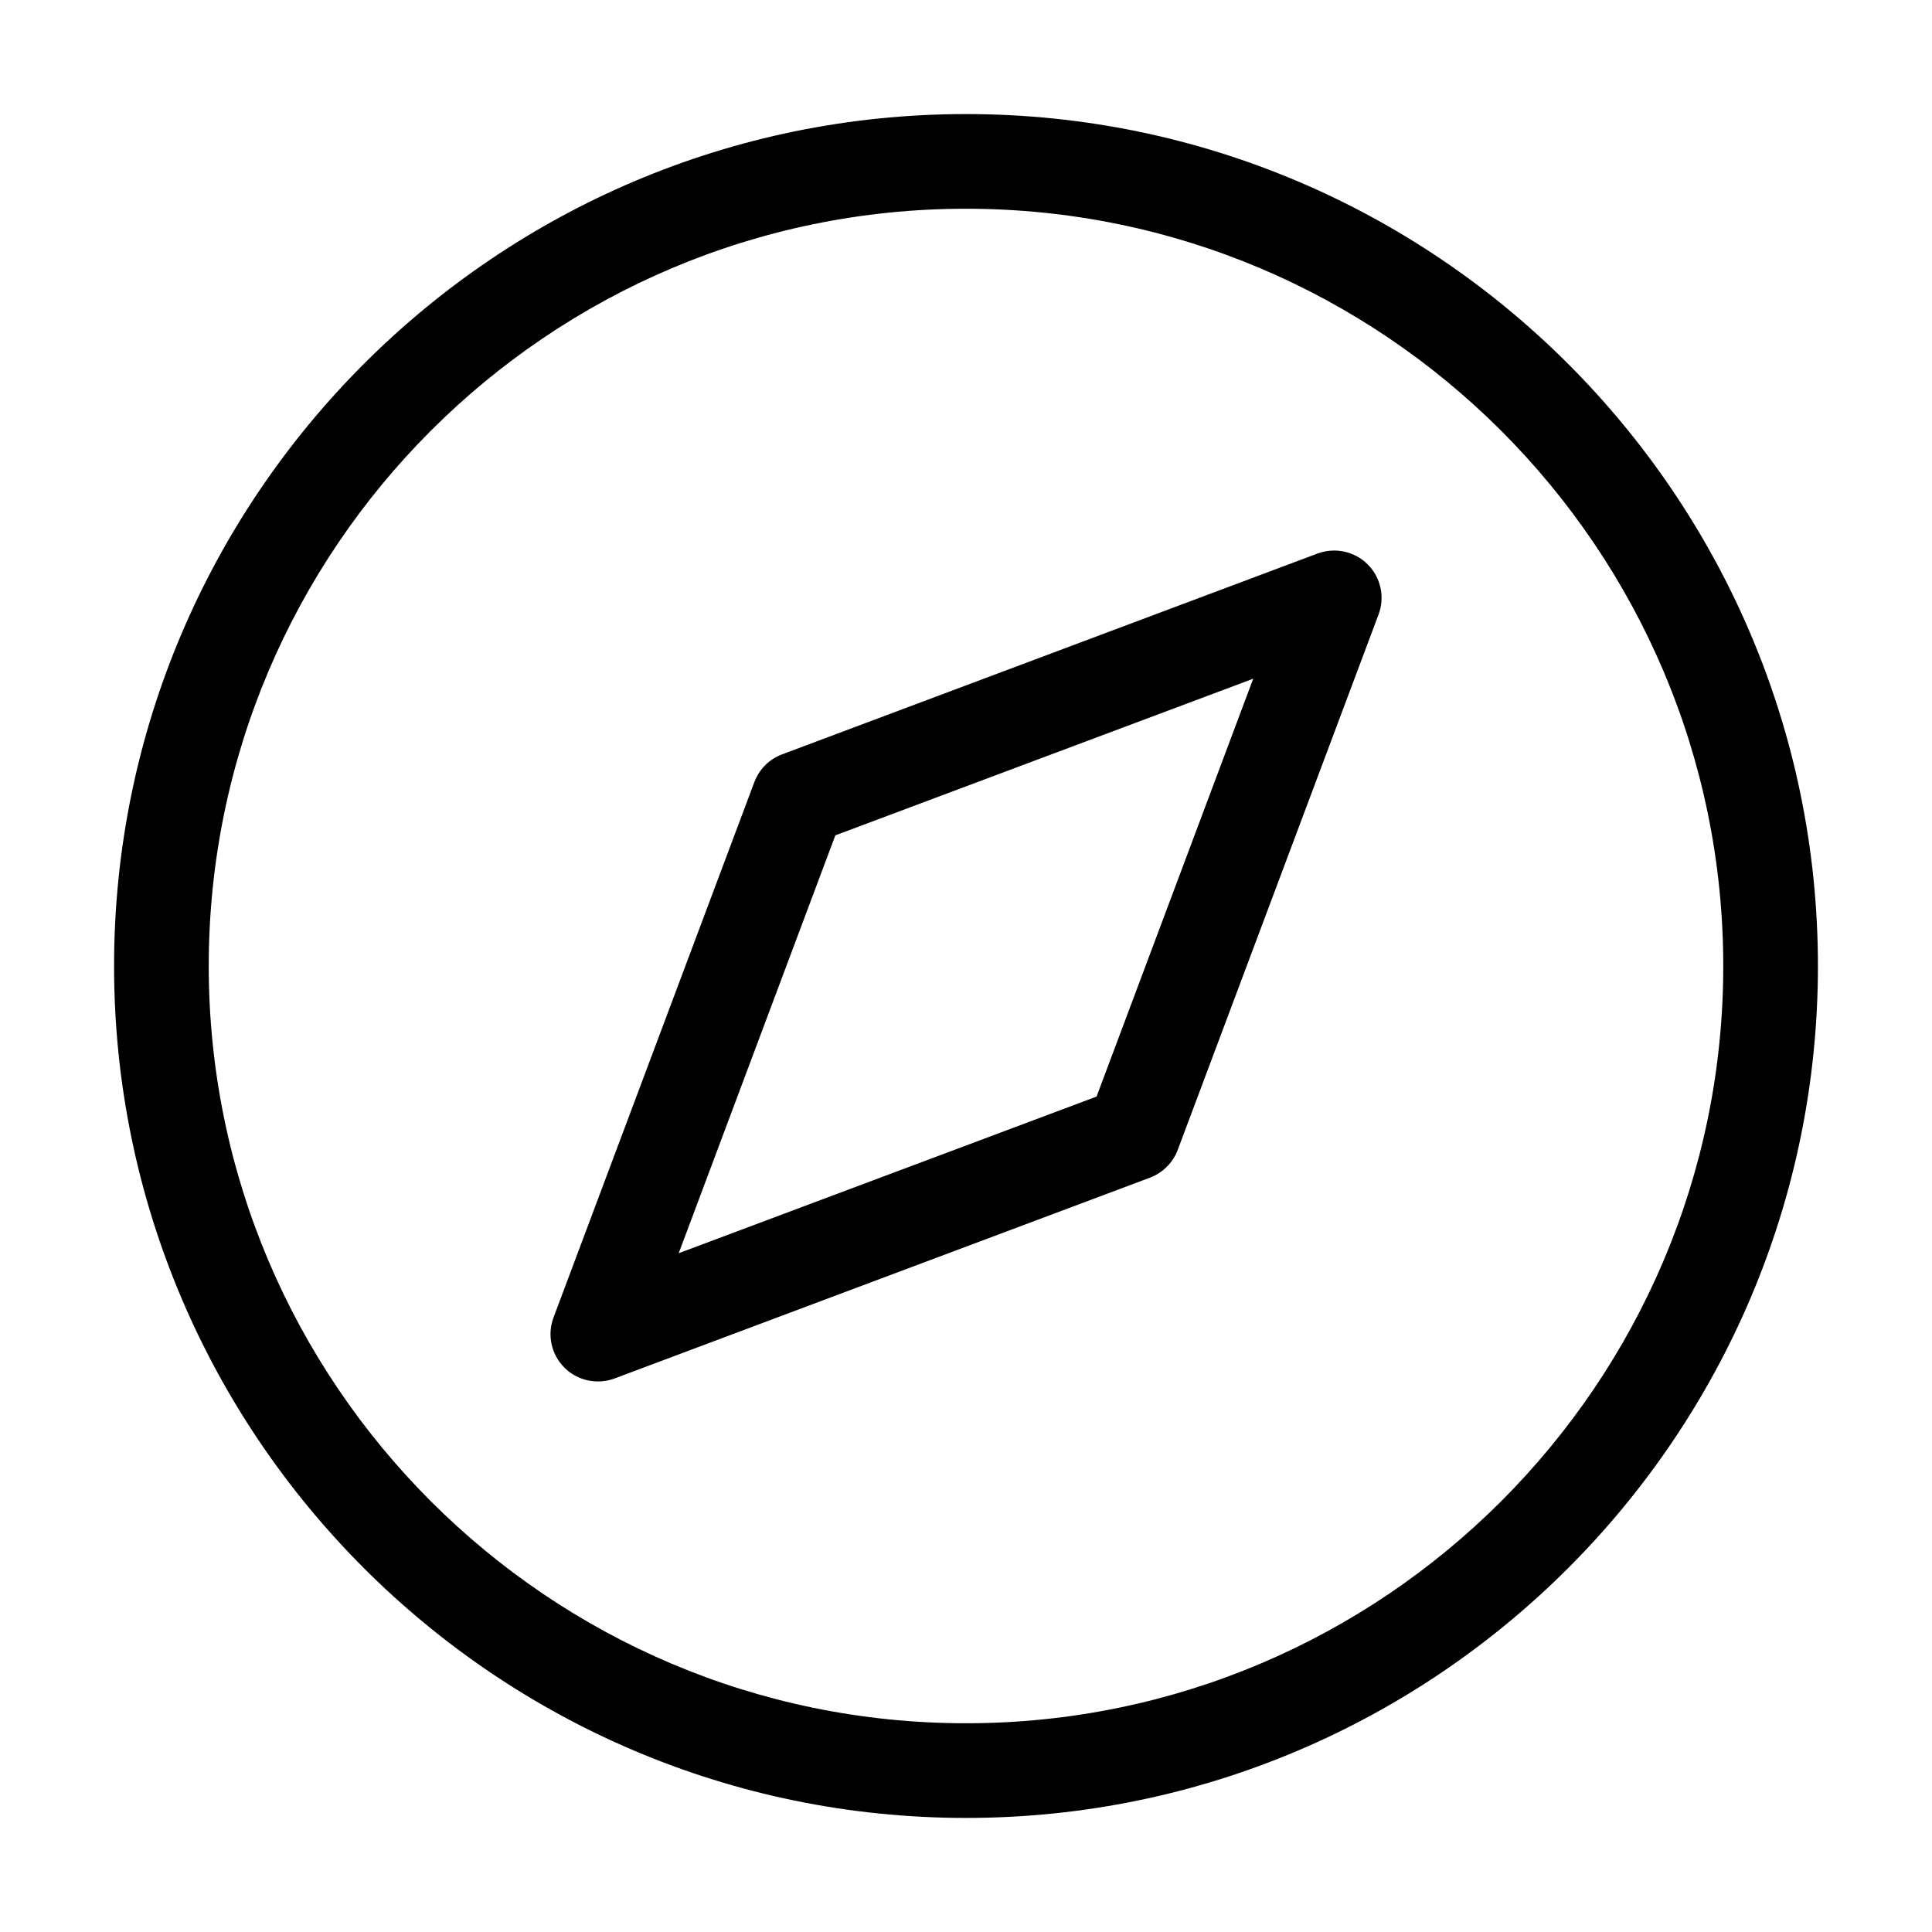
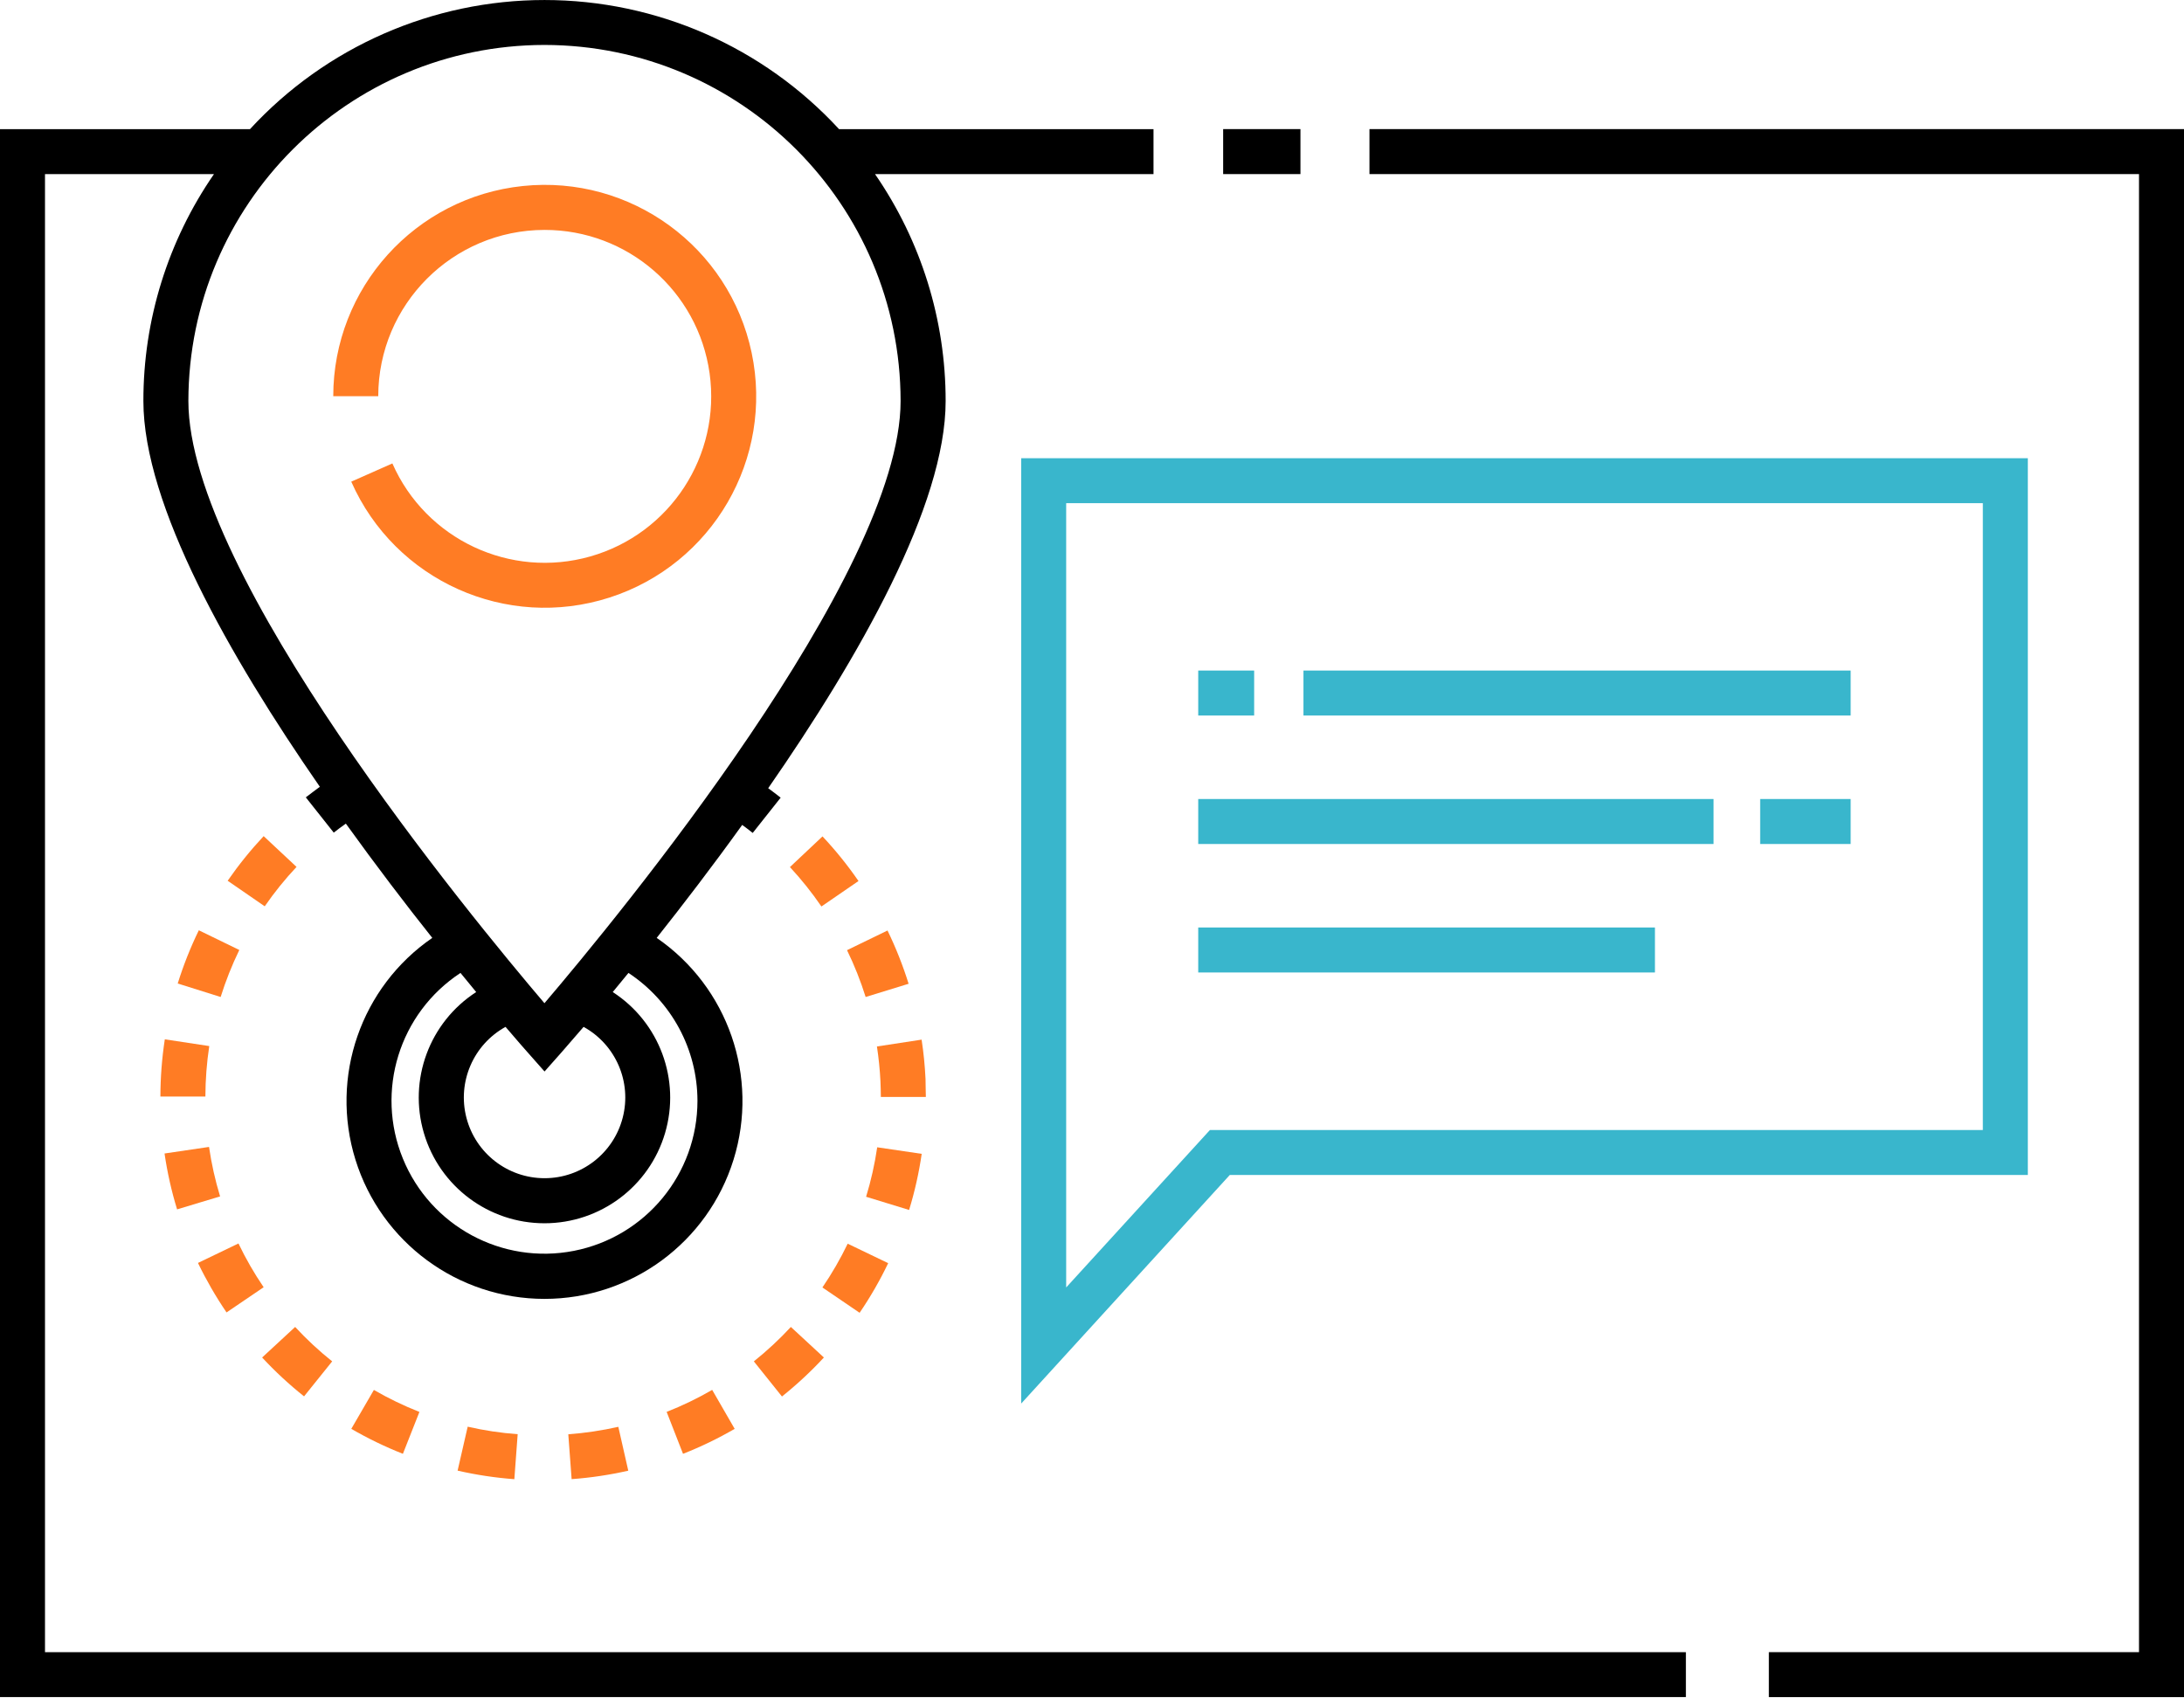
- <svg xmlns="http://www.w3.org/2000/svg" id="Layer_1" style="enable-background:new 0 0 24 24;" version="1.1" viewBox="0 0 24 24" xml:space="preserve">
-   <path d="M12,1.417C6.165,1.417,1.417,6.164,1.417,12S6.165,22.583,12,22.583S22.583,17.836,22.583,12S17.835,1.417,12,1.417z   M12,21.407c-5.187,0-9.407-4.22-9.407-9.407S6.813,2.593,12,2.593s9.407,4.22,9.407,9.407S17.187,21.407,12,21.407z" />
-   <path d="M16.367,6.876L9.715,9.371C9.556,9.43,9.431,9.556,9.371,9.715l-2.495,6.652c-0.081,0.216-0.028,0.459,0.135,0.622  c0.112,0.112,0.262,0.172,0.416,0.172c0.069,0,0.14-0.012,0.207-0.037l6.652-2.495c0.158-0.06,0.284-0.185,0.344-0.344l2.495-6.652  c0.081-0.216,0.028-0.459-0.135-0.622C16.827,6.848,16.583,6.796,16.367,6.876z M13.622,13.622l-5.191,1.946l1.946-5.191  l5.191-1.946L13.622,13.622z" />
+ <svg xmlns="http://www.w3.org/2000/svg" id="Address" viewBox="0 0 485.42 377.27">
+   <defs>
+     <style>.cls-1{fill:#ff7c24;}.cls-2{fill:#39b6cc;}</style>
+   </defs>
+   <path class="cls-1" d="M134.3,118.48a37,37,0,1,1-33.8,51.91l-9.14,4.05a47,47,0,1,0-4-19h10A37,37,0,0,1,134.3,118.48Z" transform="translate(-13.29 -67.37)" />
+   <path class="cls-1" d="M180.84,370l6.25,7.81a85.82,85.82,0,0,0,9.32-8.67l-7.34-6.79A75.39,75.39,0,0,1,180.84,370Z" transform="translate(-13.29 -67.37)" />
+   <path class="cls-1" d="M48.94,311.13l10,0a76.43,76.43,0,0,1,.86-11.22l-9.88-1.5A85.49,85.49,0,0,0,48.94,311.13Z" transform="translate(-13.29 -67.37)" />
+   <path class="cls-1" d="M219,307.23a85,85,0,0,0-.87-8.75L208.2,300a76.64,76.64,0,0,1,.78,7.73c.05,1.16.08,2.33.09,3.49l10,0C219.06,309.86,219,308.53,219,307.23Z" transform="translate(-13.29 -67.37)" />
+   <path class="cls-1" d="M165.1,390.55A84.16,84.16,0,0,0,176.58,385l-5-8.66a74.82,74.82,0,0,1-10.12,4.89Z" transform="translate(-13.29 -67.37)" />
+   <path class="cls-1" d="M127.61,396.19l.74-10a73,73,0,0,1-11.11-1.67L115,394.29A84.84,84.84,0,0,0,127.61,396.19Z" transform="translate(-13.29 -67.37)" />
+   <path class="cls-1" d="M210.7,348.17l-9-4.33a75.35,75.35,0,0,1-5.62,9.73l8.27,5.63A83.9,83.9,0,0,0,210.7,348.17Z" transform="translate(-13.29 -67.37)" />
+   <path class="cls-1" d="M218.15,323.87l-9.89-1.46a74.56,74.56,0,0,1-2.47,11l9.56,2.93A83.69,83.69,0,0,0,218.15,323.87Z" transform="translate(-13.29 -67.37)" />
+   <path class="cls-1" d="M140.34,396.18a84.22,84.22,0,0,0,12.59-1.88l-2.21-9.75a76.88,76.88,0,0,1-11.12,1.66Z" transform="translate(-13.29 -67.37)" />
+   <path class="cls-1" d="M62.21,333.33a74.37,74.37,0,0,1-2.46-11l-9.89,1.46a83.25,83.25,0,0,0,2.79,12.42Z" transform="translate(-13.29 -67.37)" />
+   <path class="cls-1" d="M79.2,260.08l-7.31-6.84a87.26,87.26,0,0,0-8,9.92l8.24,5.68A75.07,75.07,0,0,1,79.2,260.08Z" transform="translate(-13.29 -67.37)" />
+   <path class="cls-1" d="M91.37,385a85.93,85.93,0,0,0,11.47,5.55l3.67-9.31a75.4,75.4,0,0,1-10.12-4.89Z" transform="translate(-13.29 -67.37)" />
+   <path class="cls-1" d="M71.89,353.52a74.55,74.55,0,0,1-5.6-9.73l-9,4.33a86.32,86.32,0,0,0,6.35,11Z" transform="translate(-13.29 -67.37)" />
+   <path class="cls-1" d="M52.79,286l9.54,3a75.75,75.75,0,0,1,4.15-10.45l-9-4.38A84.43,84.43,0,0,0,52.79,286Z" transform="translate(-13.29 -67.37)" />
+   <path class="cls-1" d="M188.86,260.12a75.62,75.62,0,0,1,7,8.76l8.24-5.66a84.5,84.5,0,0,0-8-9.92Z" transform="translate(-13.29 -67.37)" />
+   <path class="cls-1" d="M80.87,377.78,87.12,370a74.48,74.48,0,0,1-8.23-7.65l-7.34,6.79A85,85,0,0,0,80.87,377.78Z" transform="translate(-13.29 -67.37)" />
+   <path class="cls-1" d="M215.24,286.06a85.49,85.49,0,0,0-4.69-11.84l-9,4.37A75,75,0,0,1,205.69,289Z" transform="translate(-13.29 -67.37)" />
+   <path d="M388,434.64H23.29V106.07H60.85a88.6,88.6,0,0,0-15.69,50.44c0,23.08,19.09,56.7,39.22,85.76-1,.76-2.1,1.55-3.12,2.35l6.21,7.84c.87-.69,1.78-1.36,2.69-2,6.7,9.31,13.32,18,19.21,25.4a44,44,0,1,0,49.88,0c5.83-7.36,12.38-15.9,19-25.11.8.58,1.58,1.17,2.34,1.78l6.21-7.84c-.91-.72-1.83-1.42-2.77-2.1,20.22-29.13,39.44-62.9,39.44-86.06a88.66,88.66,0,0,0-15.69-50.45h61.89v-10H199.78a89,89,0,0,0-130.93,0H13.29V444.63H388ZM168.31,312.07a34,34,0,1,1-52.67-28.42c1.22,1.5,2.38,2.91,3.49,4.25a27.94,27.94,0,1,0,30.35,0q1.67-2,3.49-4.25A34.08,34.08,0,0,1,168.31,312.07ZM143,295.64a17.94,17.94,0,1,1-17.35,0c2.72,3.19,4.48,5.19,4.93,5.69l3.74,4.23,3.75-4.23C138.5,300.84,140.26,298.83,143,295.64ZM134.3,77.36a79.25,79.25,0,0,1,79.16,79.15c0,38.58-63,114.91-79.16,133.87-16.17-19-79.14-95.27-79.14-133.87A79.24,79.24,0,0,1,134.3,77.36Z" transform="translate(-13.29 -67.37)" />
+   <polygon points="304.38 38.7 475.42 38.7 475.42 367.27 393.15 367.27 393.15 377.27 485.42 377.27 485.42 28.7 304.38 28.7 304.38 38.7" />
+   <rect x="271.86" y="28.7" width="17.18" height="10" />
+   <path class="cls-2" d="M240.26,379.38l46.36-50.81H464V169.23H240.26Zm10-200.15H454V318.57H282.21l-31.95,35Z" transform="translate(-13.29 -67.37)" />
+   <rect class="cls-2" x="289.71" y="149.06" width="121.62" height="10" />
+   <rect class="cls-2" x="266.32" y="149.06" width="12.43" height="10" />
+   <rect class="cls-2" x="266.32" y="206.18" width="101.51" height="10" />
+   <rect class="cls-2" x="391.22" y="177.62" width="20.11" height="10" />
+   <rect class="cls-2" x="266.32" y="177.62" width="114.54" height="10" />
</svg>
